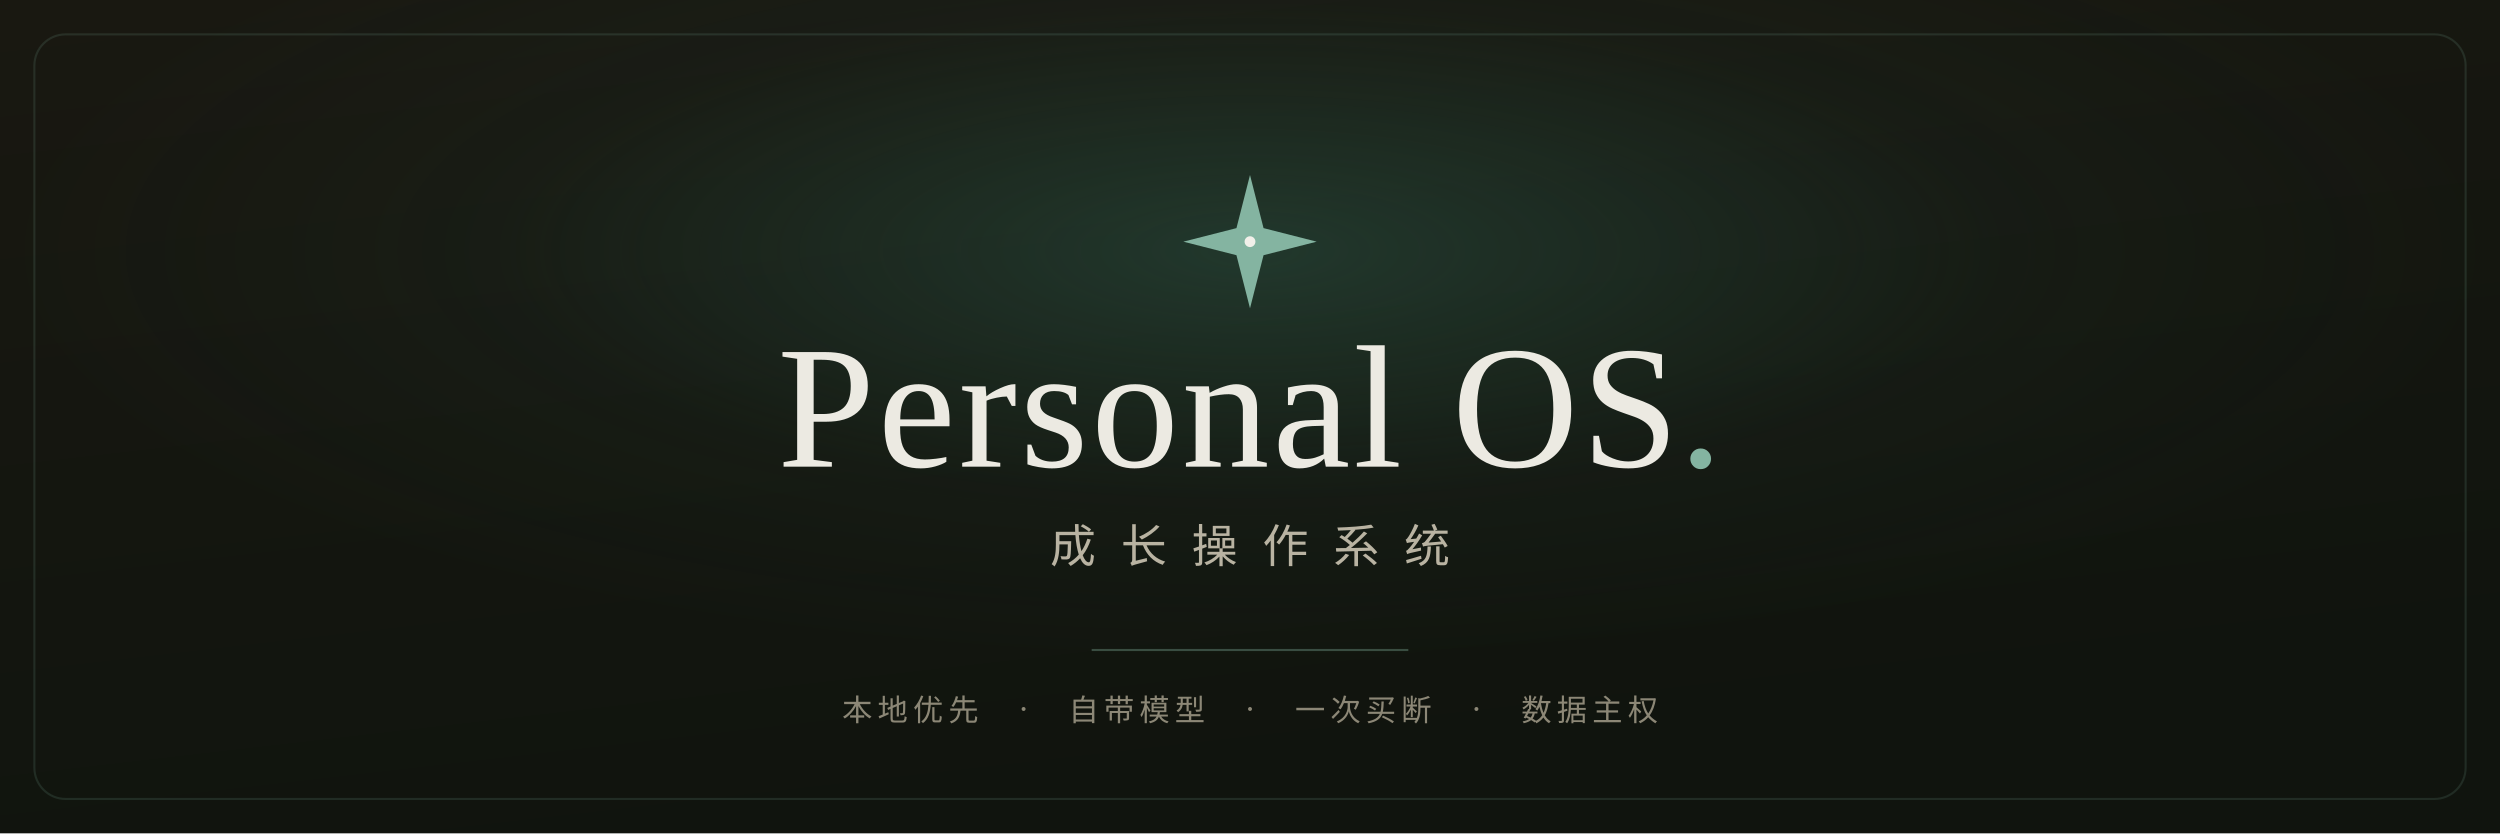
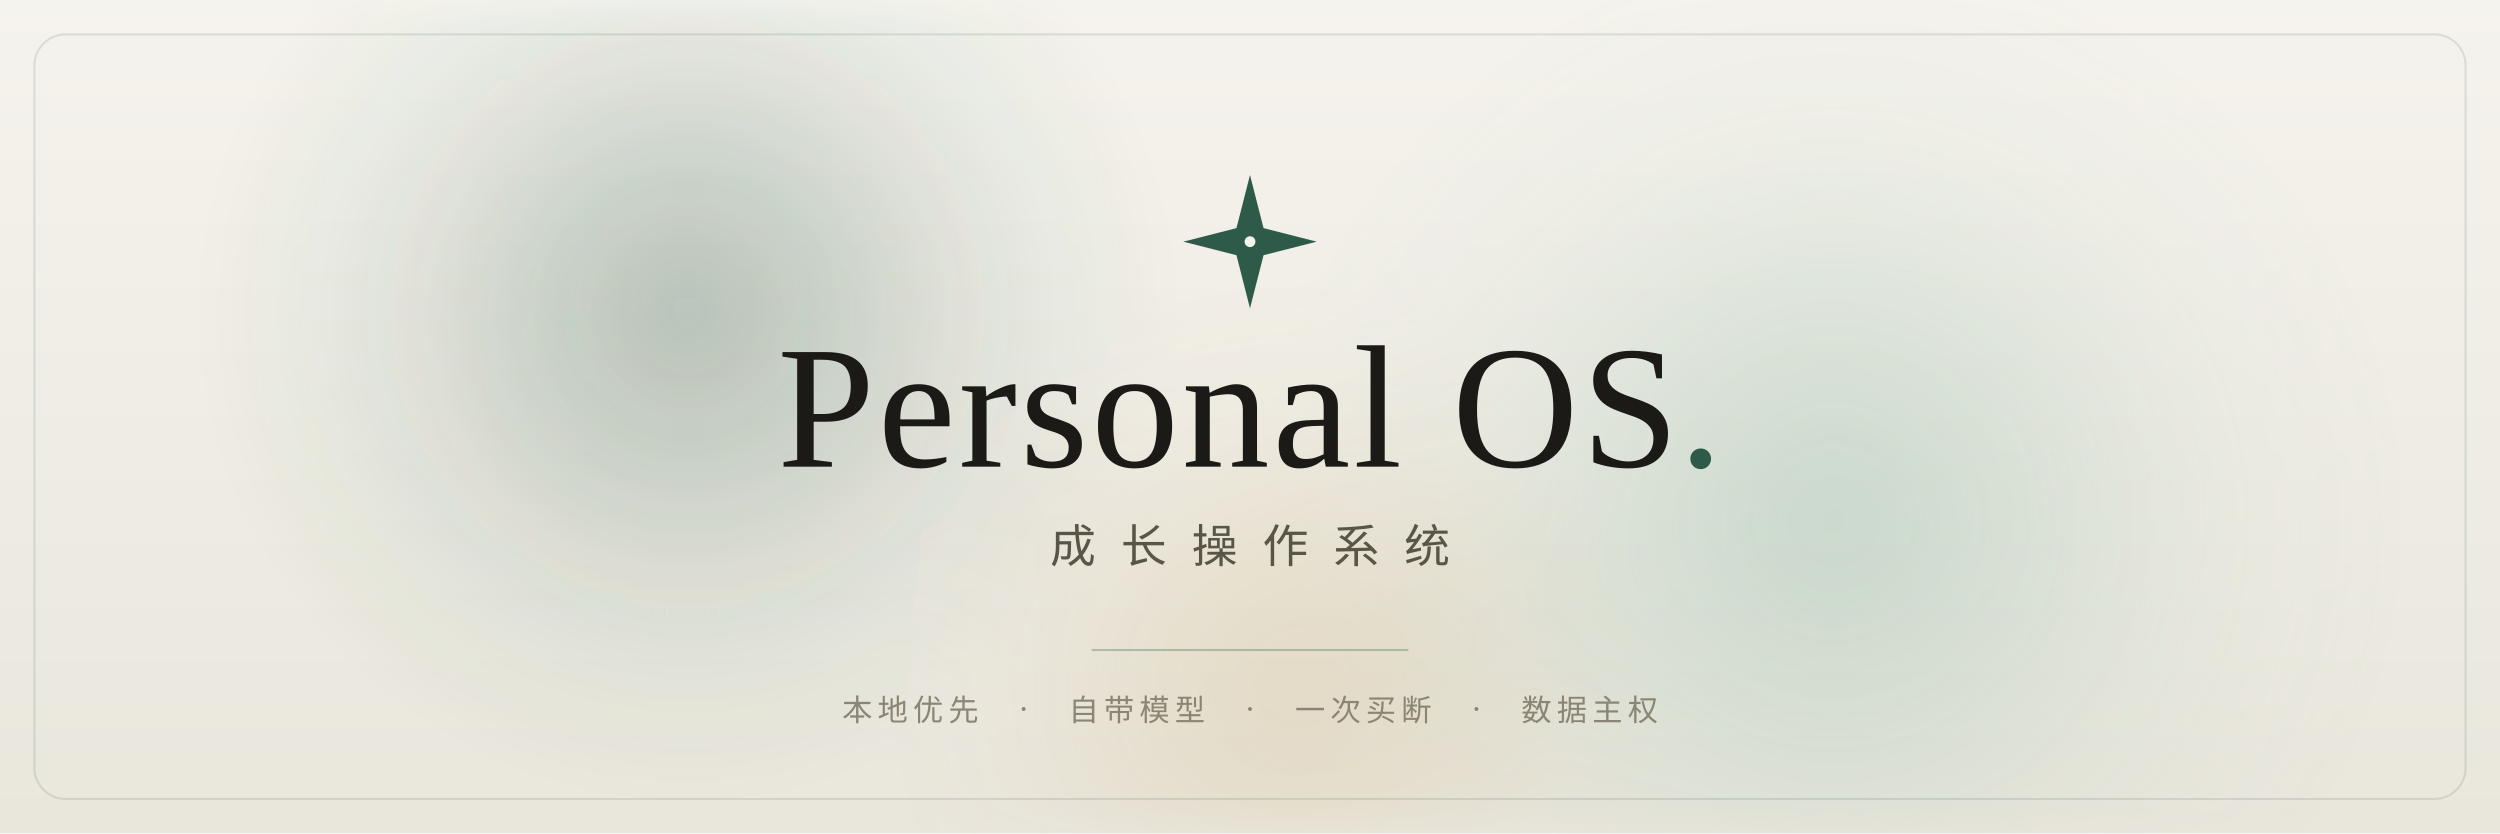
<svg xmlns="http://www.w3.org/2000/svg" viewBox="0 0 1200 400" width="1200" height="400" font-family="-apple-system,'PingFang SC','Microsoft YaHei',sans-serif" role="img" aria-label="Personal OS · 成长操作系统">
  <defs>
-     <linearGradient id="bg" x1="0" y1="0" x2="0.35" y2="1">
-       <stop offset="0" stop-color="#191811" />
-       <stop offset="1" stop-color="#10140E" />
+     <linearGradient id="bg" x1="0" y1="0" x2="0" y2="1">
+       <stop offset="0" stop-color="#F5F3ED" />
+       <stop offset="1" stop-color="#E9E6DC" />
    </linearGradient>
-     <radialGradient id="glow" cx="50%" cy="30%" r="50%">
-       <stop offset="0" stop-color="#2E5A49" stop-opacity="0.5" />
-       <stop offset="0.6" stop-color="#2E5A49" stop-opacity="0.08" />
-       <stop offset="1" stop-color="#2E5A49" stop-opacity="0" />
+     <radialGradient id="auraA" cx="50%" cy="50%" r="50%">
+       <stop offset="0" stop-color="#2E5A49" stop-opacity="0.30" />
+       <stop offset="65%" stop-color="#2E5A49" stop-opacity="0.06" />
+       <stop offset="100%" stop-color="#2E5A49" stop-opacity="0" />
    </radialGradient>
+     <radialGradient id="auraB" cx="50%" cy="50%" r="50%">
+       <stop offset="0" stop-color="#84B4A1" stop-opacity="0.34" />
+       <stop offset="65%" stop-color="#84B4A1" stop-opacity="0.06" />
+       <stop offset="100%" stop-color="#84B4A1" stop-opacity="0" />
+     </radialGradient>
+     <radialGradient id="auraC" cx="50%" cy="50%" r="50%">
+       <stop offset="0" stop-color="#C7A86B" stop-opacity="0.22" />
+       <stop offset="70%" stop-color="#C7A86B" stop-opacity="0.04" />
+       <stop offset="100%" stop-color="#C7A86B" stop-opacity="0" />
+     </radialGradient>
+     <filter id="soft" x="-50%" y="-50%" width="200%" height="200%">
+       <feGaussianBlur stdDeviation="12" />
+     </filter>
  </defs>
  <rect width="1200" height="400" fill="url(#bg)" />
-   <rect width="1200" height="400" fill="url(#glow)" />
-   <rect x="16.5" y="16.5" width="1167" height="367" rx="15" fill="none" stroke="#84B4A1" stroke-opacity="0.15" />
+   <g filter="url(#soft)">
+     <circle cx="330" cy="150" r="230" fill="url(#auraA)">
+       <animateTransform attributeName="transform" type="translate" values="0 0; 34 24; -18 12; 0 0" dur="16s" repeatCount="indefinite" />
+       <animate attributeName="opacity" values="0.9;1;0.75;0.9" dur="9s" repeatCount="indefinite" />
+     </circle>
+     <circle cx="880" cy="250" r="270" fill="url(#auraB)">
+       <animateTransform attributeName="transform" type="translate" values="0 0; -30 -20; 16 -10; 0 0" dur="19s" repeatCount="indefinite" />
+       <animate attributeName="opacity" values="0.85;1;0.7;0.85" dur="11s" repeatCount="indefinite" />
+     </circle>
+     <circle cx="620" cy="330" r="190" fill="url(#auraC)">
+       <animateTransform attributeName="transform" type="translate" values="0 0; 22 -16; -22 8; 0 0" dur="22s" repeatCount="indefinite" />
+       <animate attributeName="opacity" values="0.7;0.95;0.6;0.7" dur="13s" repeatCount="indefinite" />
+     </circle>
+   </g>
+   <rect x="16.5" y="16.5" width="1167" height="367" rx="15" fill="none" stroke="#2E5A49" stroke-opacity="0.14" />
  <g transform="translate(600 116)">
-     <path d="M0 -32 L6.5 -6.5 L32 0 L6.5 6.5 L0 32 L-6.5 6.5 L-32 0 L-6.5 -6.5 Z" fill="#84B4A1" />
-     <circle r="2.6" fill="#F2F0EA" />
+     <path d="M0 -32 L6.5 -6.5 L32 0 L6.5 6.5 L0 32 L-6.5 6.5 L-32 0 L-6.5 -6.5 Z" fill="#2E5A49">
+       <animateTransform attributeName="transform" type="scale" values="1;1.13;1" dur="4.5s" repeatCount="indefinite" />
+       <animate attributeName="opacity" values="0.82;1;0.82" dur="4.5s" repeatCount="indefinite" />
+     </path>
+     <circle r="2.6" fill="#F5F3ED" />
  </g>
-   <text x="600" y="224" text-anchor="middle" font-family="Georgia,'Times New Roman','Songti SC',serif" font-size="84" font-weight="500" fill="#ECEAE2" letter-spacing="1.5">Personal OS<tspan fill="#84B4A1">.</tspan>
+   <text x="600" y="224" text-anchor="middle" font-family="Georgia,'Times New Roman','Songti SC',serif" font-size="84" font-weight="500" fill="#1B1A16" letter-spacing="1.5">Personal OS<tspan fill="#2E5A49">.</tspan>
  </text>
-   <text x="600" y="270" text-anchor="middle" font-size="22" fill="#B9B3A2" letter-spacing="12">成长操作系统</text>
-   <line x1="524" y1="312" x2="676" y2="312" stroke="#84B4A1" stroke-opacity="0.35" />
-   <text x="600" y="346" text-anchor="middle" font-size="14.5" fill="#8C8776" letter-spacing="2.5">本地优先　·　自带模型　·　一次买断　·　数据主权</text>
+   <text x="600" y="270" text-anchor="middle" font-size="22" fill="#5A5647" letter-spacing="12">成长操作系统</text>
+   <line x1="524" y1="312" x2="676" y2="312" stroke="#2E5A49" stroke-opacity="0.30" />
+   <text x="600" y="346" text-anchor="middle" font-size="14.5" fill="#8A8574" letter-spacing="2.5">本地优先　·　自带模型　·　一次买断　·　数据主权</text>
</svg>
